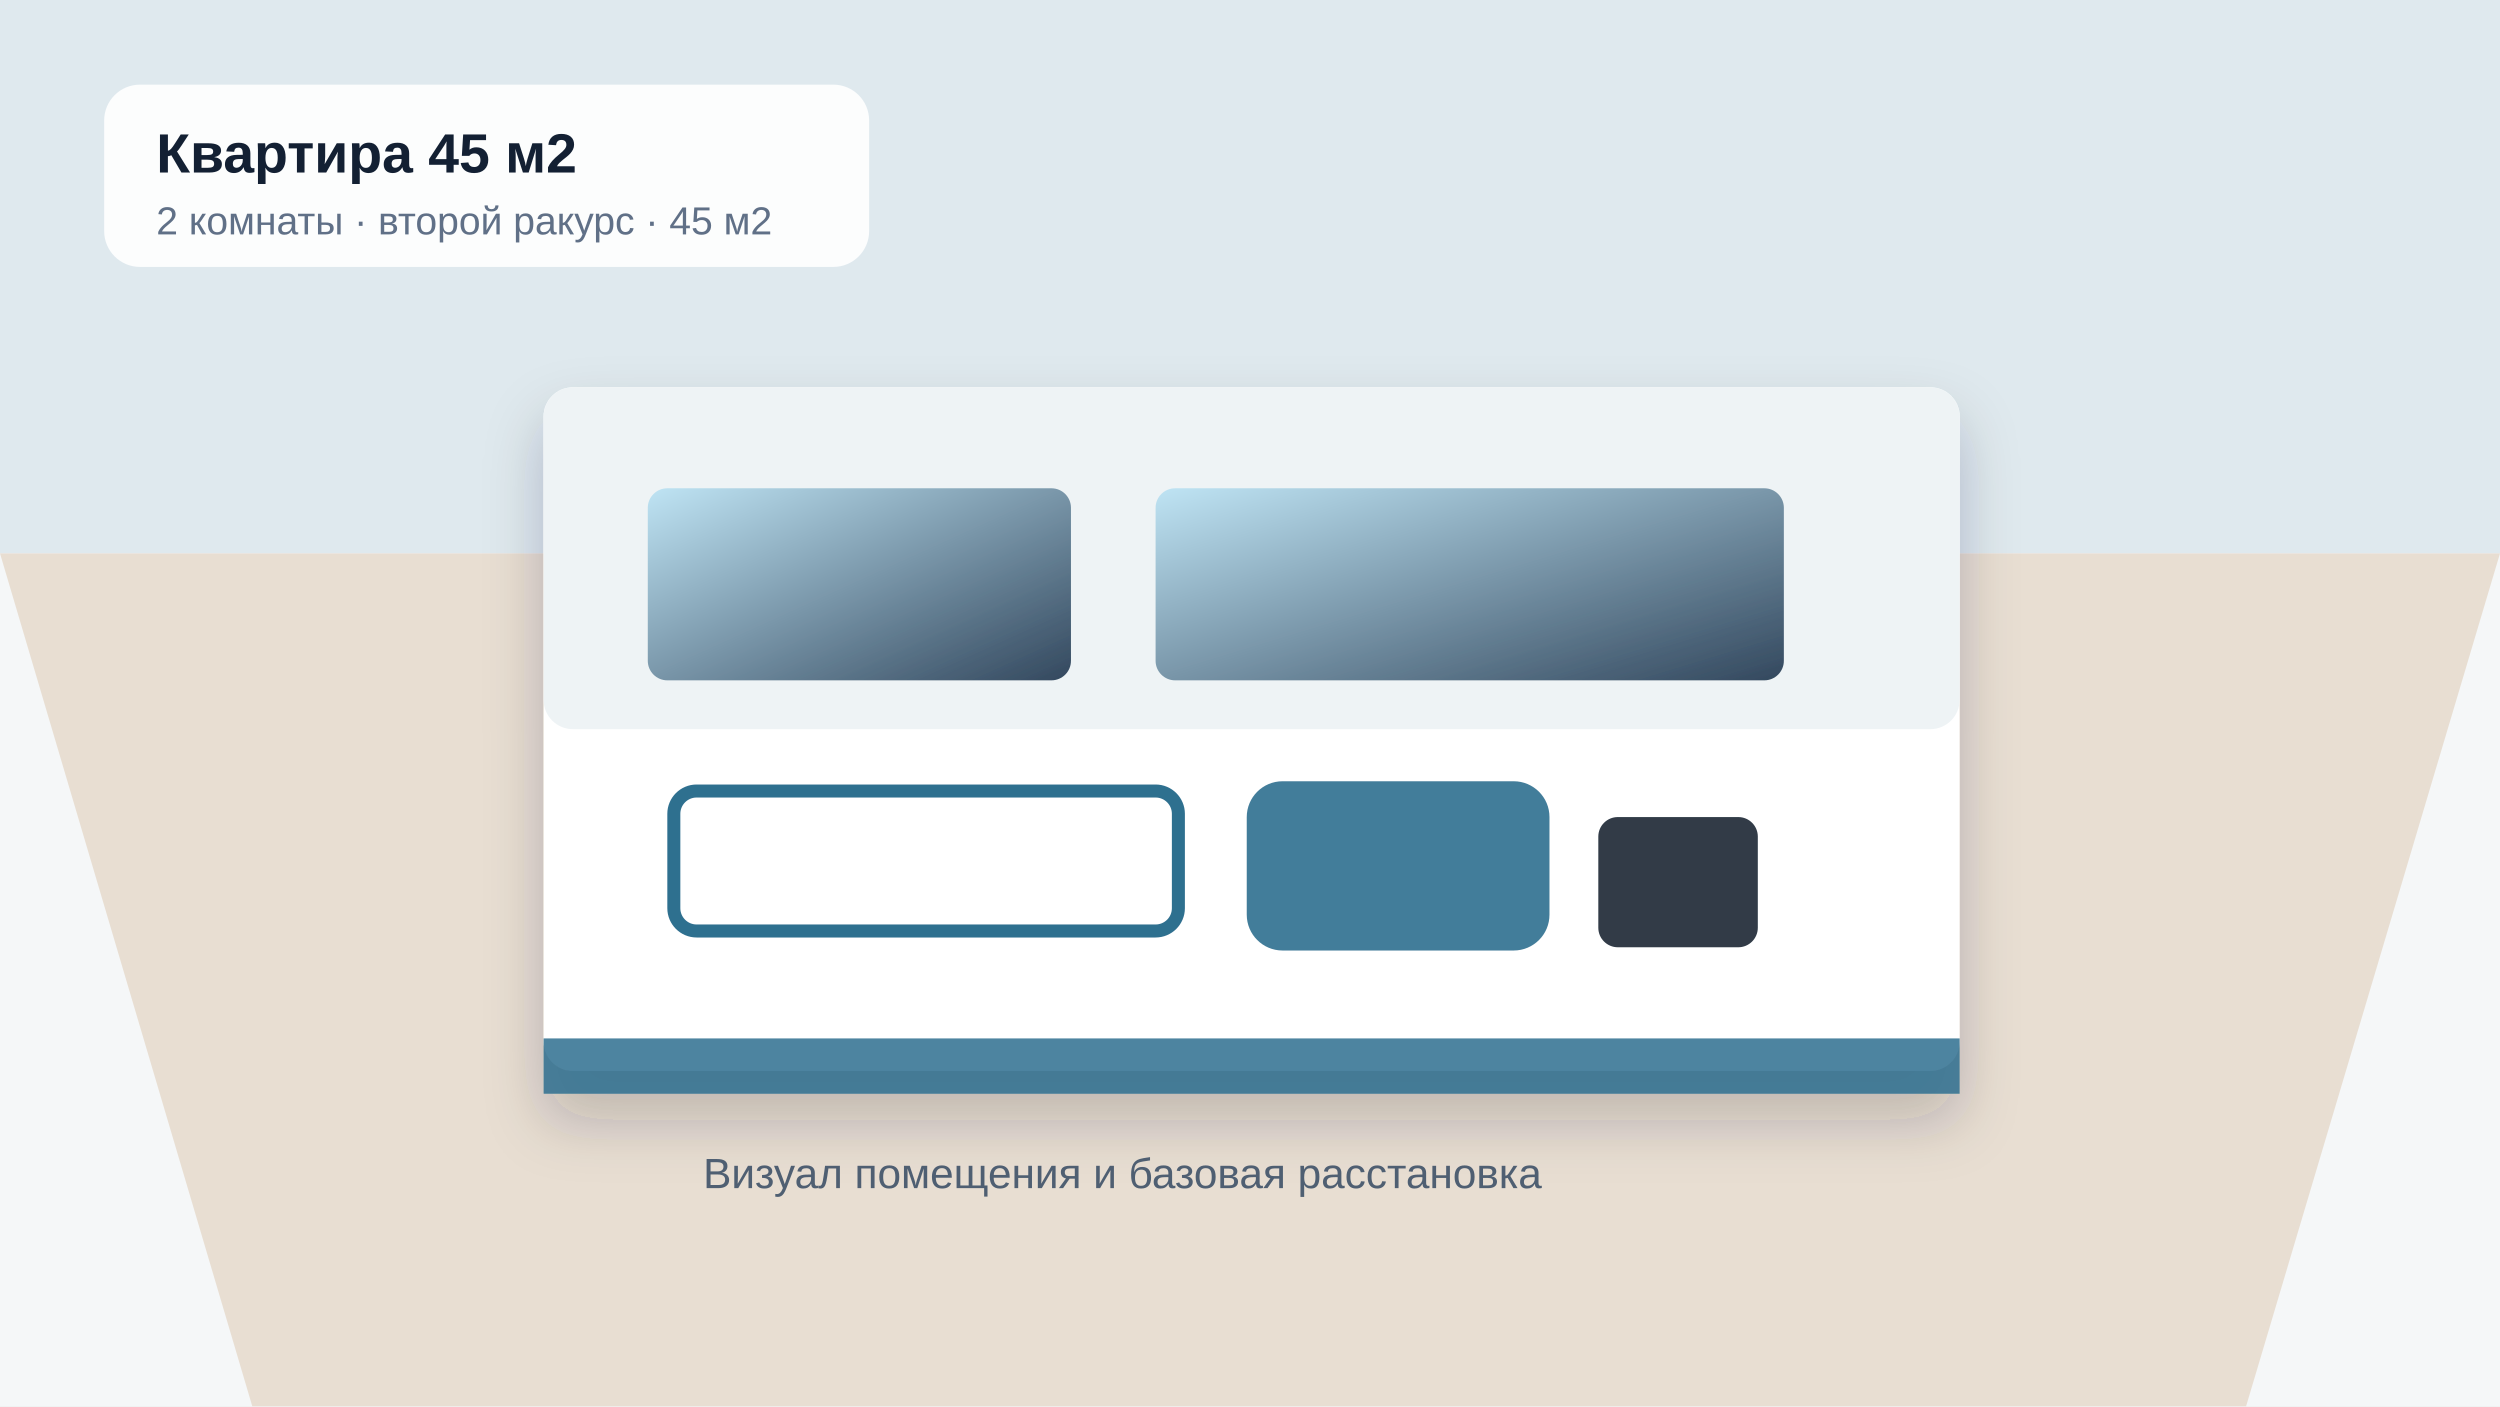
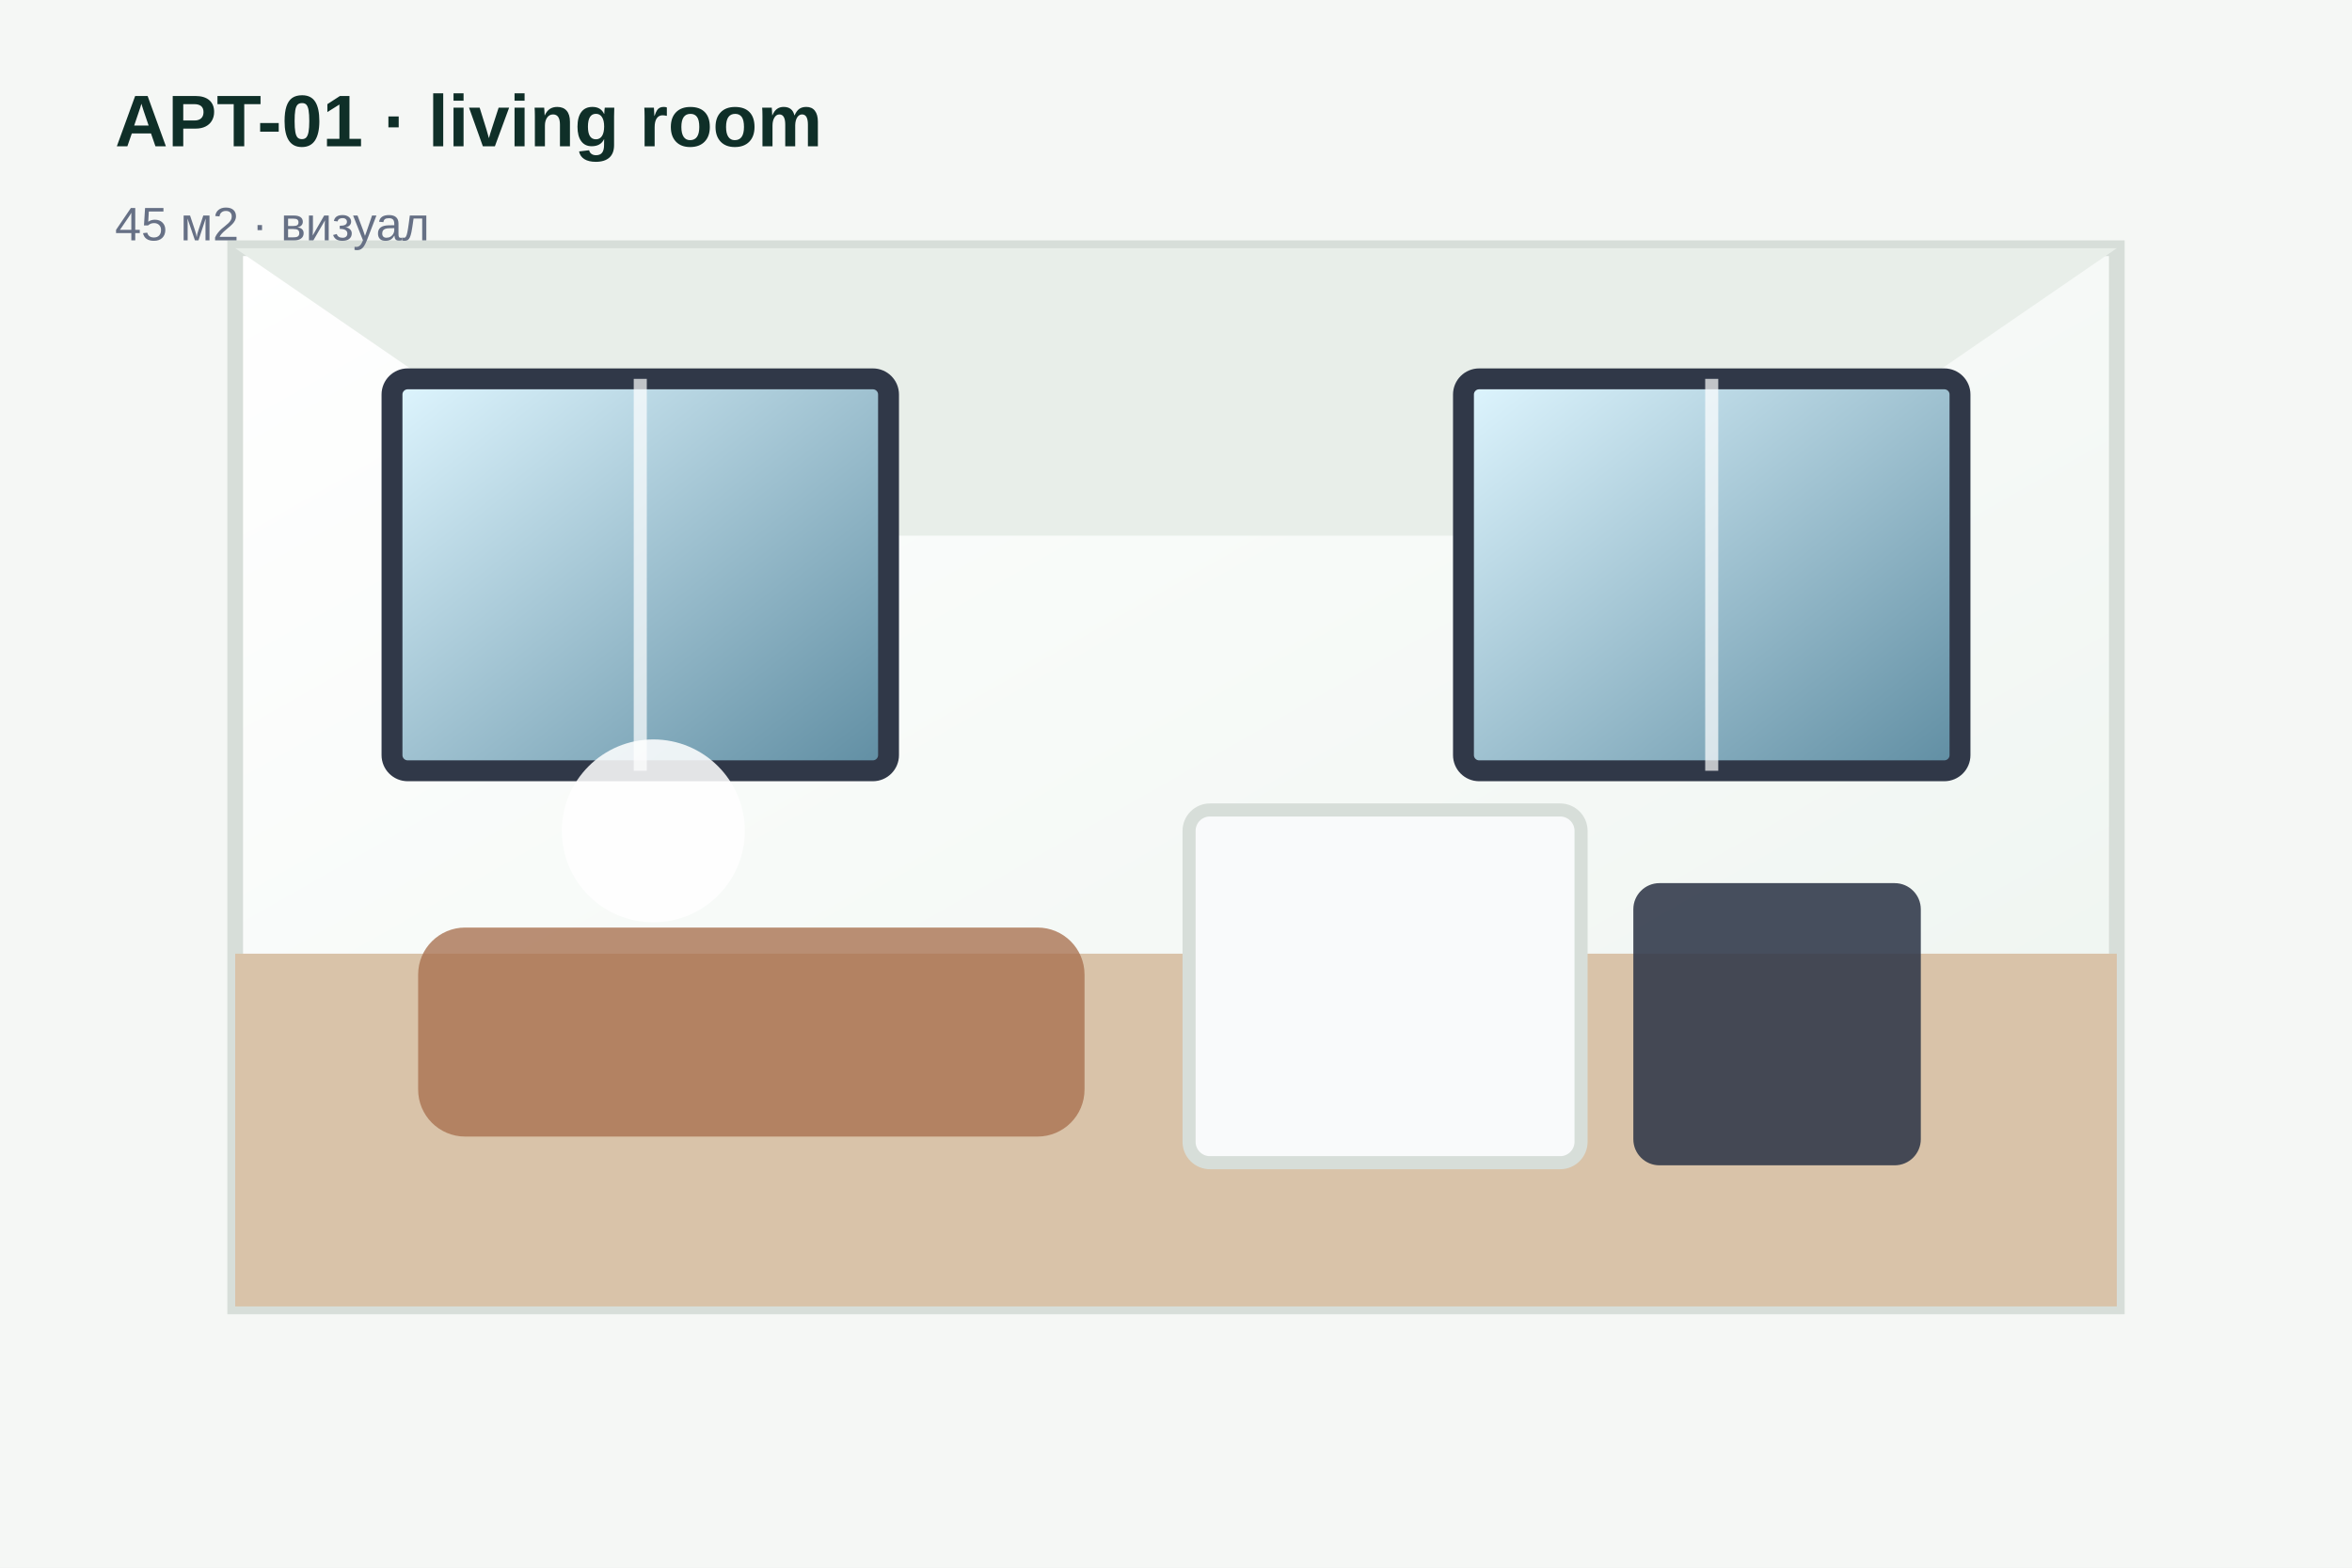
- <svg xmlns="http://www.w3.org/2000/svg" width="1536" height="864" viewBox="0 0 1536 864" role="img">
+ <svg xmlns="http://www.w3.org/2000/svg" viewBox="0 0 900 600" width="900" height="600" role="img">
  <defs>
-     <linearGradient id="sky" x1="0" x2="0" y1="0" y2="1">
-       <stop offset="0" stop-color="#d8f0ff" />
-       <stop offset="1" stop-color="#f7fbff" />
+     <linearGradient id="sky" x1="0" y1="0" x2="0" y2="1">
+       <stop offset="0" stop-color="#bfe6ff" />
+       <stop offset="1" stop-color="#eef8ff" />
    </linearGradient>
-     <linearGradient id="glass" x1="0" x2="1" y1="0" y2="1">
-       <stop offset="0" stop-color="#bfe4f4" />
-       <stop offset="1" stop-color="#33485e" />
+     <linearGradient id="glass" x1="0" y1="0" x2="1" y2="1">
+       <stop offset="0" stop-color="#dff6ff" />
+       <stop offset="1" stop-color="#5f8da2" />
    </linearGradient>
-     <filter id="shadow" x="-20%" y="-20%" width="140%" height="140%">
-       <feDropShadow dx="0" dy="18" stdDeviation="18" flood-color="#1d2733" flood-opacity=".22" />
+     <linearGradient id="room" x1="0" y1="0" x2="1" y2="1">
+       <stop offset="0" stop-color="#ffffff" />
+       <stop offset="1" stop-color="#edf4ef" />
+     </linearGradient>
+     <filter id="shadow" x="-20%" y="-20%" width="140%" height="160%">
+       <feDropShadow dx="0" dy="18" stdDeviation="18" flood-color="#1f2937" flood-opacity="0.18" />
    </filter>
  </defs>
-   <rect width="1536" height="864" fill="#f5f7f8" />
-   <rect x="0" y="0" width="1536" height="340" fill="#dfe9ee" />
-   <path d="M0 340 L1536 340 L1380 864 L155 864 Z" fill="#e8ded2" />
-   <rect x="64" y="52" width="470" height="112" rx="22" fill="#ffffff" opacity=".9" />
-   <text x="96" y="106" font-family="Arial, sans-serif" font-size="34" font-weight="700" fill="#132033">Квартира 45 м2</text>
-   <text x="96" y="144" font-family="Arial, sans-serif" font-size="24" fill="#607087">2 комнаты · второй ракурс · 45 м2</text>
-   <g filter="url(#shadow)">
-     <rect x="334" y="238" width="870" height="420" rx="18" fill="#ffffff" />
-     <rect x="334" y="238" width="870" height="210" rx="18" fill="#eef3f5" />
-     <rect x="398" y="300" width="260" height="118" rx="12" fill="url(#glass)" />
-     <rect x="710" y="300" width="386" height="118" rx="12" fill="url(#glass)" />
-     <rect x="414" y="486" width="310" height="86" rx="14" fill="#ffffff" stroke="#2f6f8f" stroke-width="8" />
-     <rect x="766" y="480" width="186" height="104" rx="22" fill="#2f6f8f" opacity=".9" />
-     <rect x="982" y="502" width="98" height="80" rx="12" fill="#303b47" />
-     <rect x="334" y="638" width="870" height="34" fill="#2f6f8f" opacity=".85" />
-   </g>
-   <text x="432" y="730" font-family="Arial, sans-serif" font-size="26" fill="#4f5f72">Визуал помещения и базовая расстановка</text>
+   <rect width="900" height="600" fill="#f5f7f5" />
+   <path d="M90 95 H810 V500 H90 Z" fill="url(#room)" stroke="#d7ded9" stroke-width="6" />
+   <path d="M90 365 H810 V500 H90 Z" fill="#d9c3a9" />
+   <path d="M90 95 L250 205 H650 L810 95" fill="#e8eee9" />
+   <rect x="150" y="145" width="190" height="150" rx="6" fill="url(#glass)" stroke="#303848" stroke-width="8" />
+   <rect x="560" y="145" width="190" height="150" rx="6" fill="url(#glass)" stroke="#303848" stroke-width="8" />
+   <path d="M245 145 V295 M655 145 V295" stroke="#ffffff" stroke-width="5" opacity="0.7" />
+   <rect x="160" y="355" width="255" height="80" rx="18" fill="#a8704e" opacity="0.78" />
+   <rect x="455" y="310" width="150" height="135" rx="8" fill="#f9fafb" stroke="#d7ded9" stroke-width="5" />
+   <rect x="625" y="338" width="110" height="108" rx="10" fill="#303848" opacity="0.88" />
+   <circle cx="250" cy="318" r="35" fill="#ffffff" opacity="0.86" />
+   <text x="44" y="56" fill="#0f2f28" font-family="Arial, sans-serif" font-size="28" font-weight="800">APT-01 · living room</text>
+   <text x="44" y="92" fill="#667085" font-family="Arial, sans-serif" font-size="18">45 м2 · визуал</text>
</svg>
